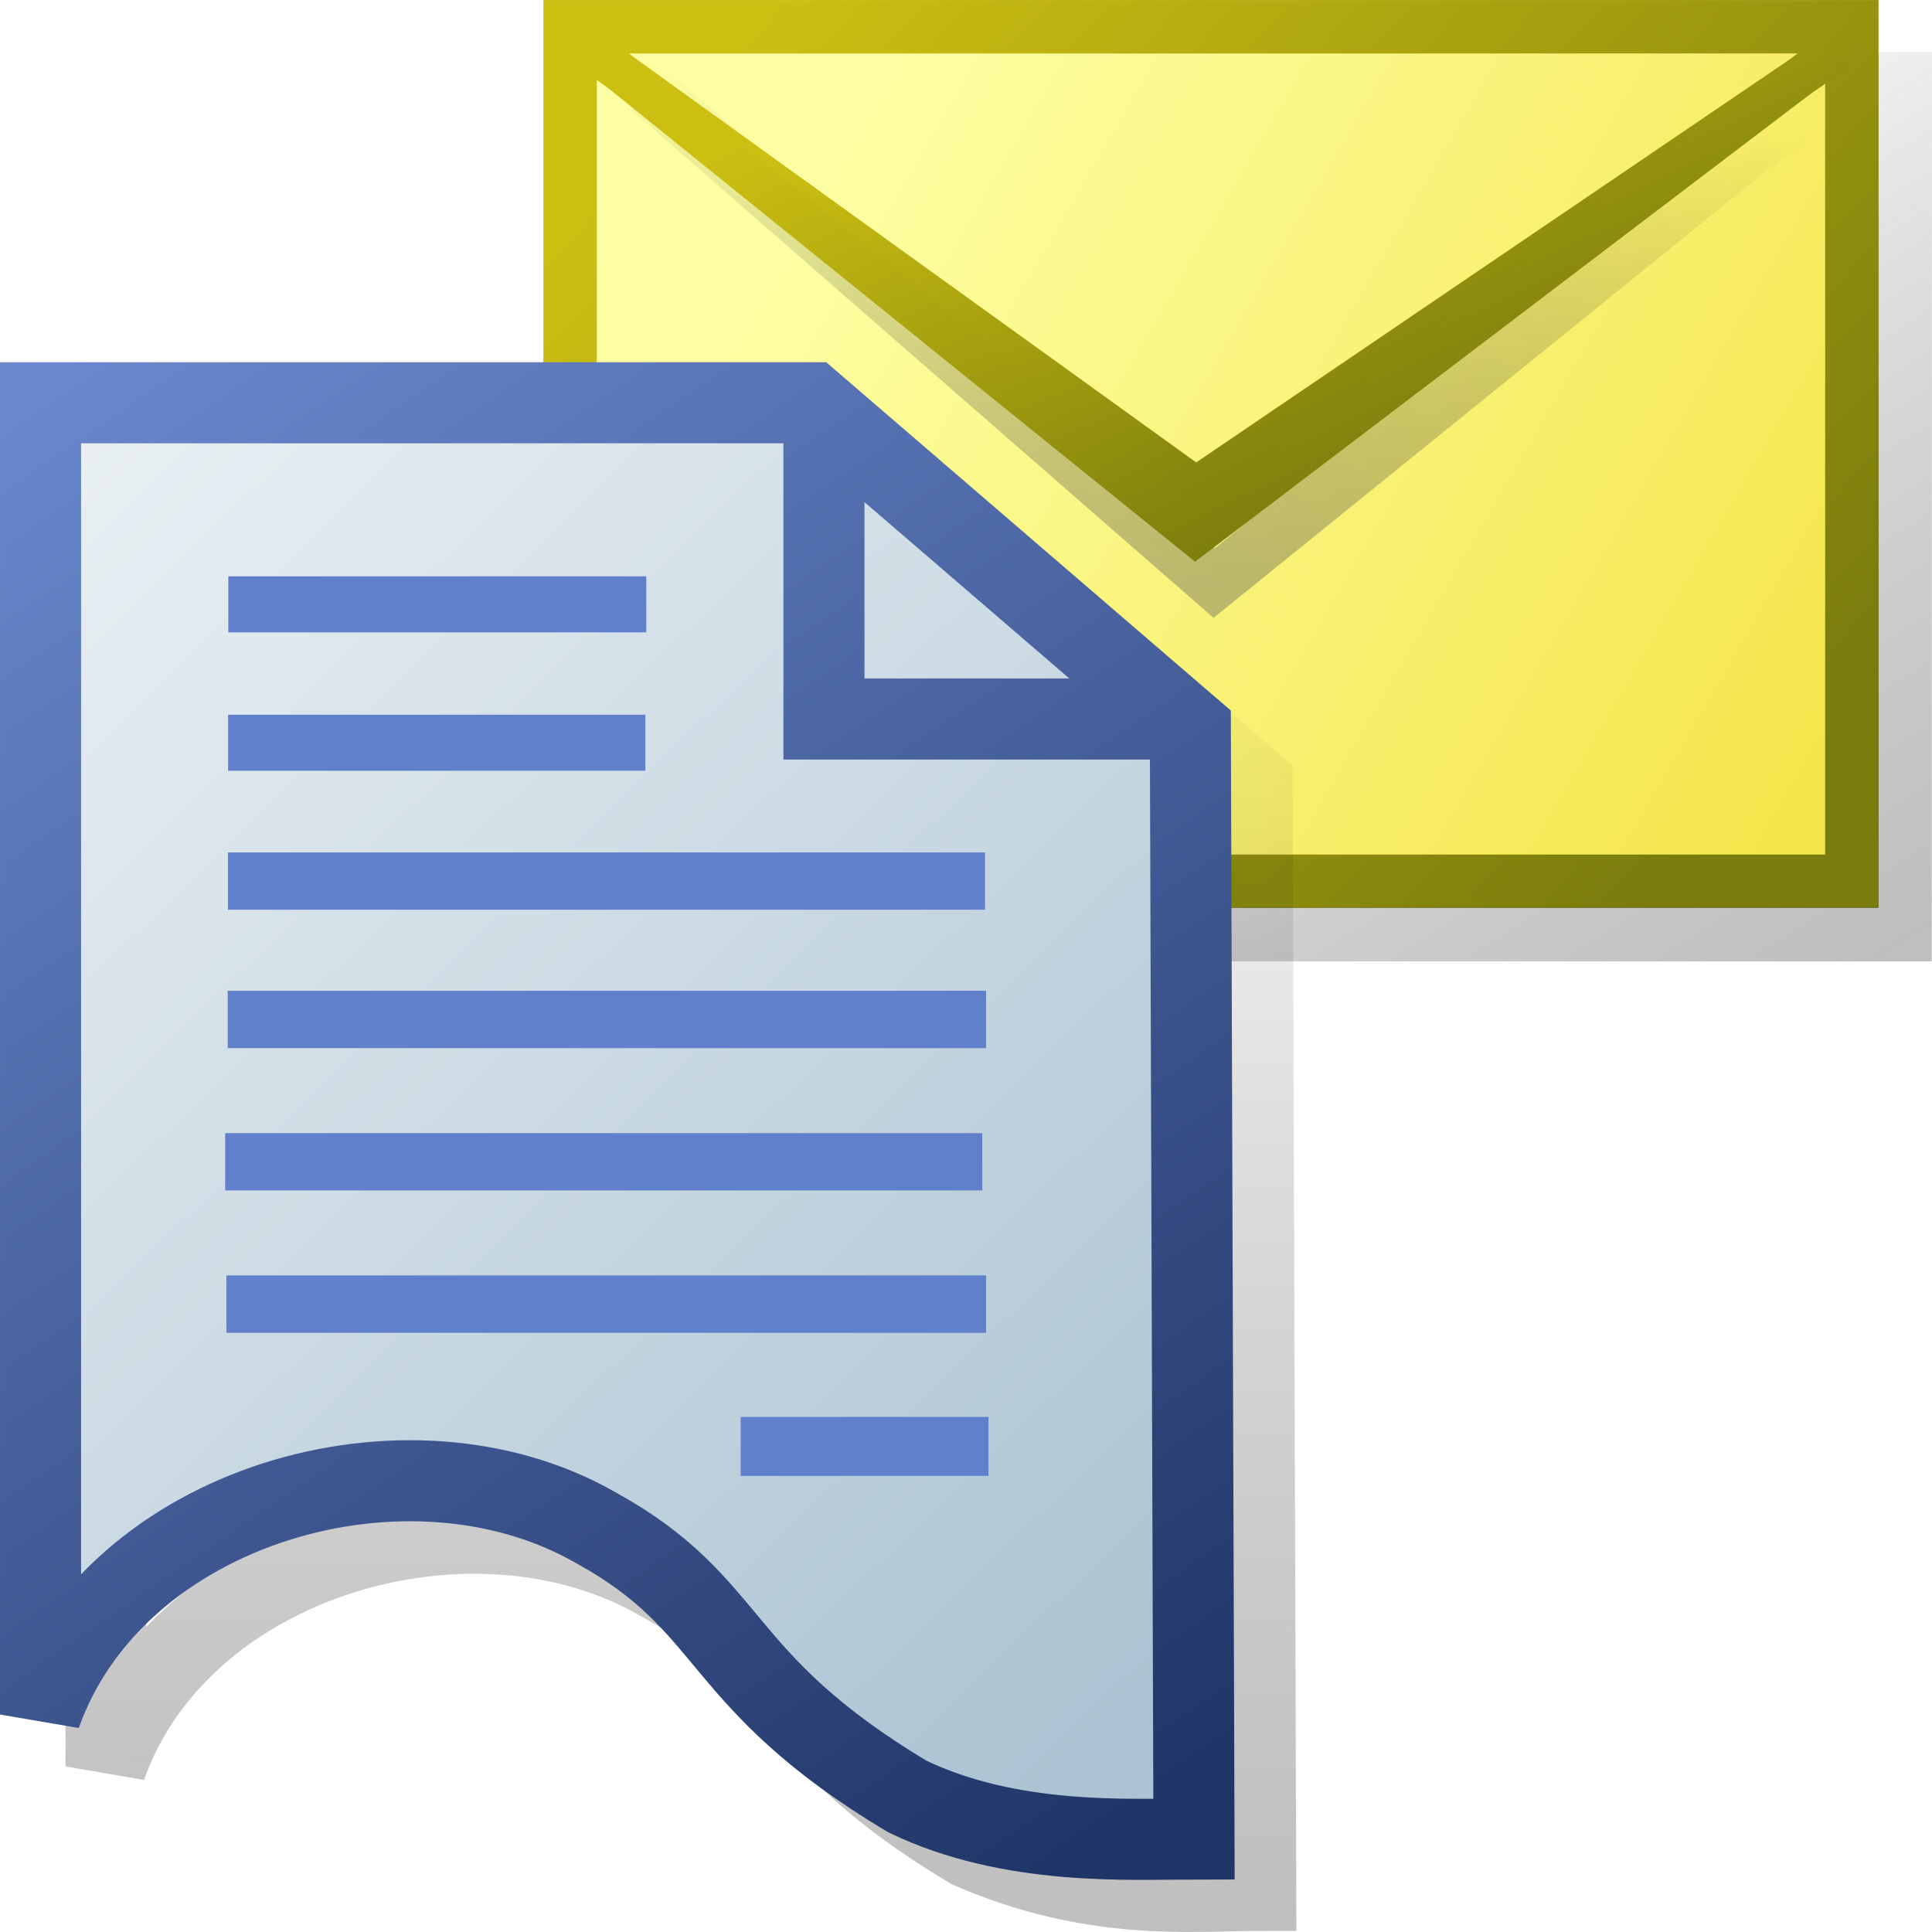
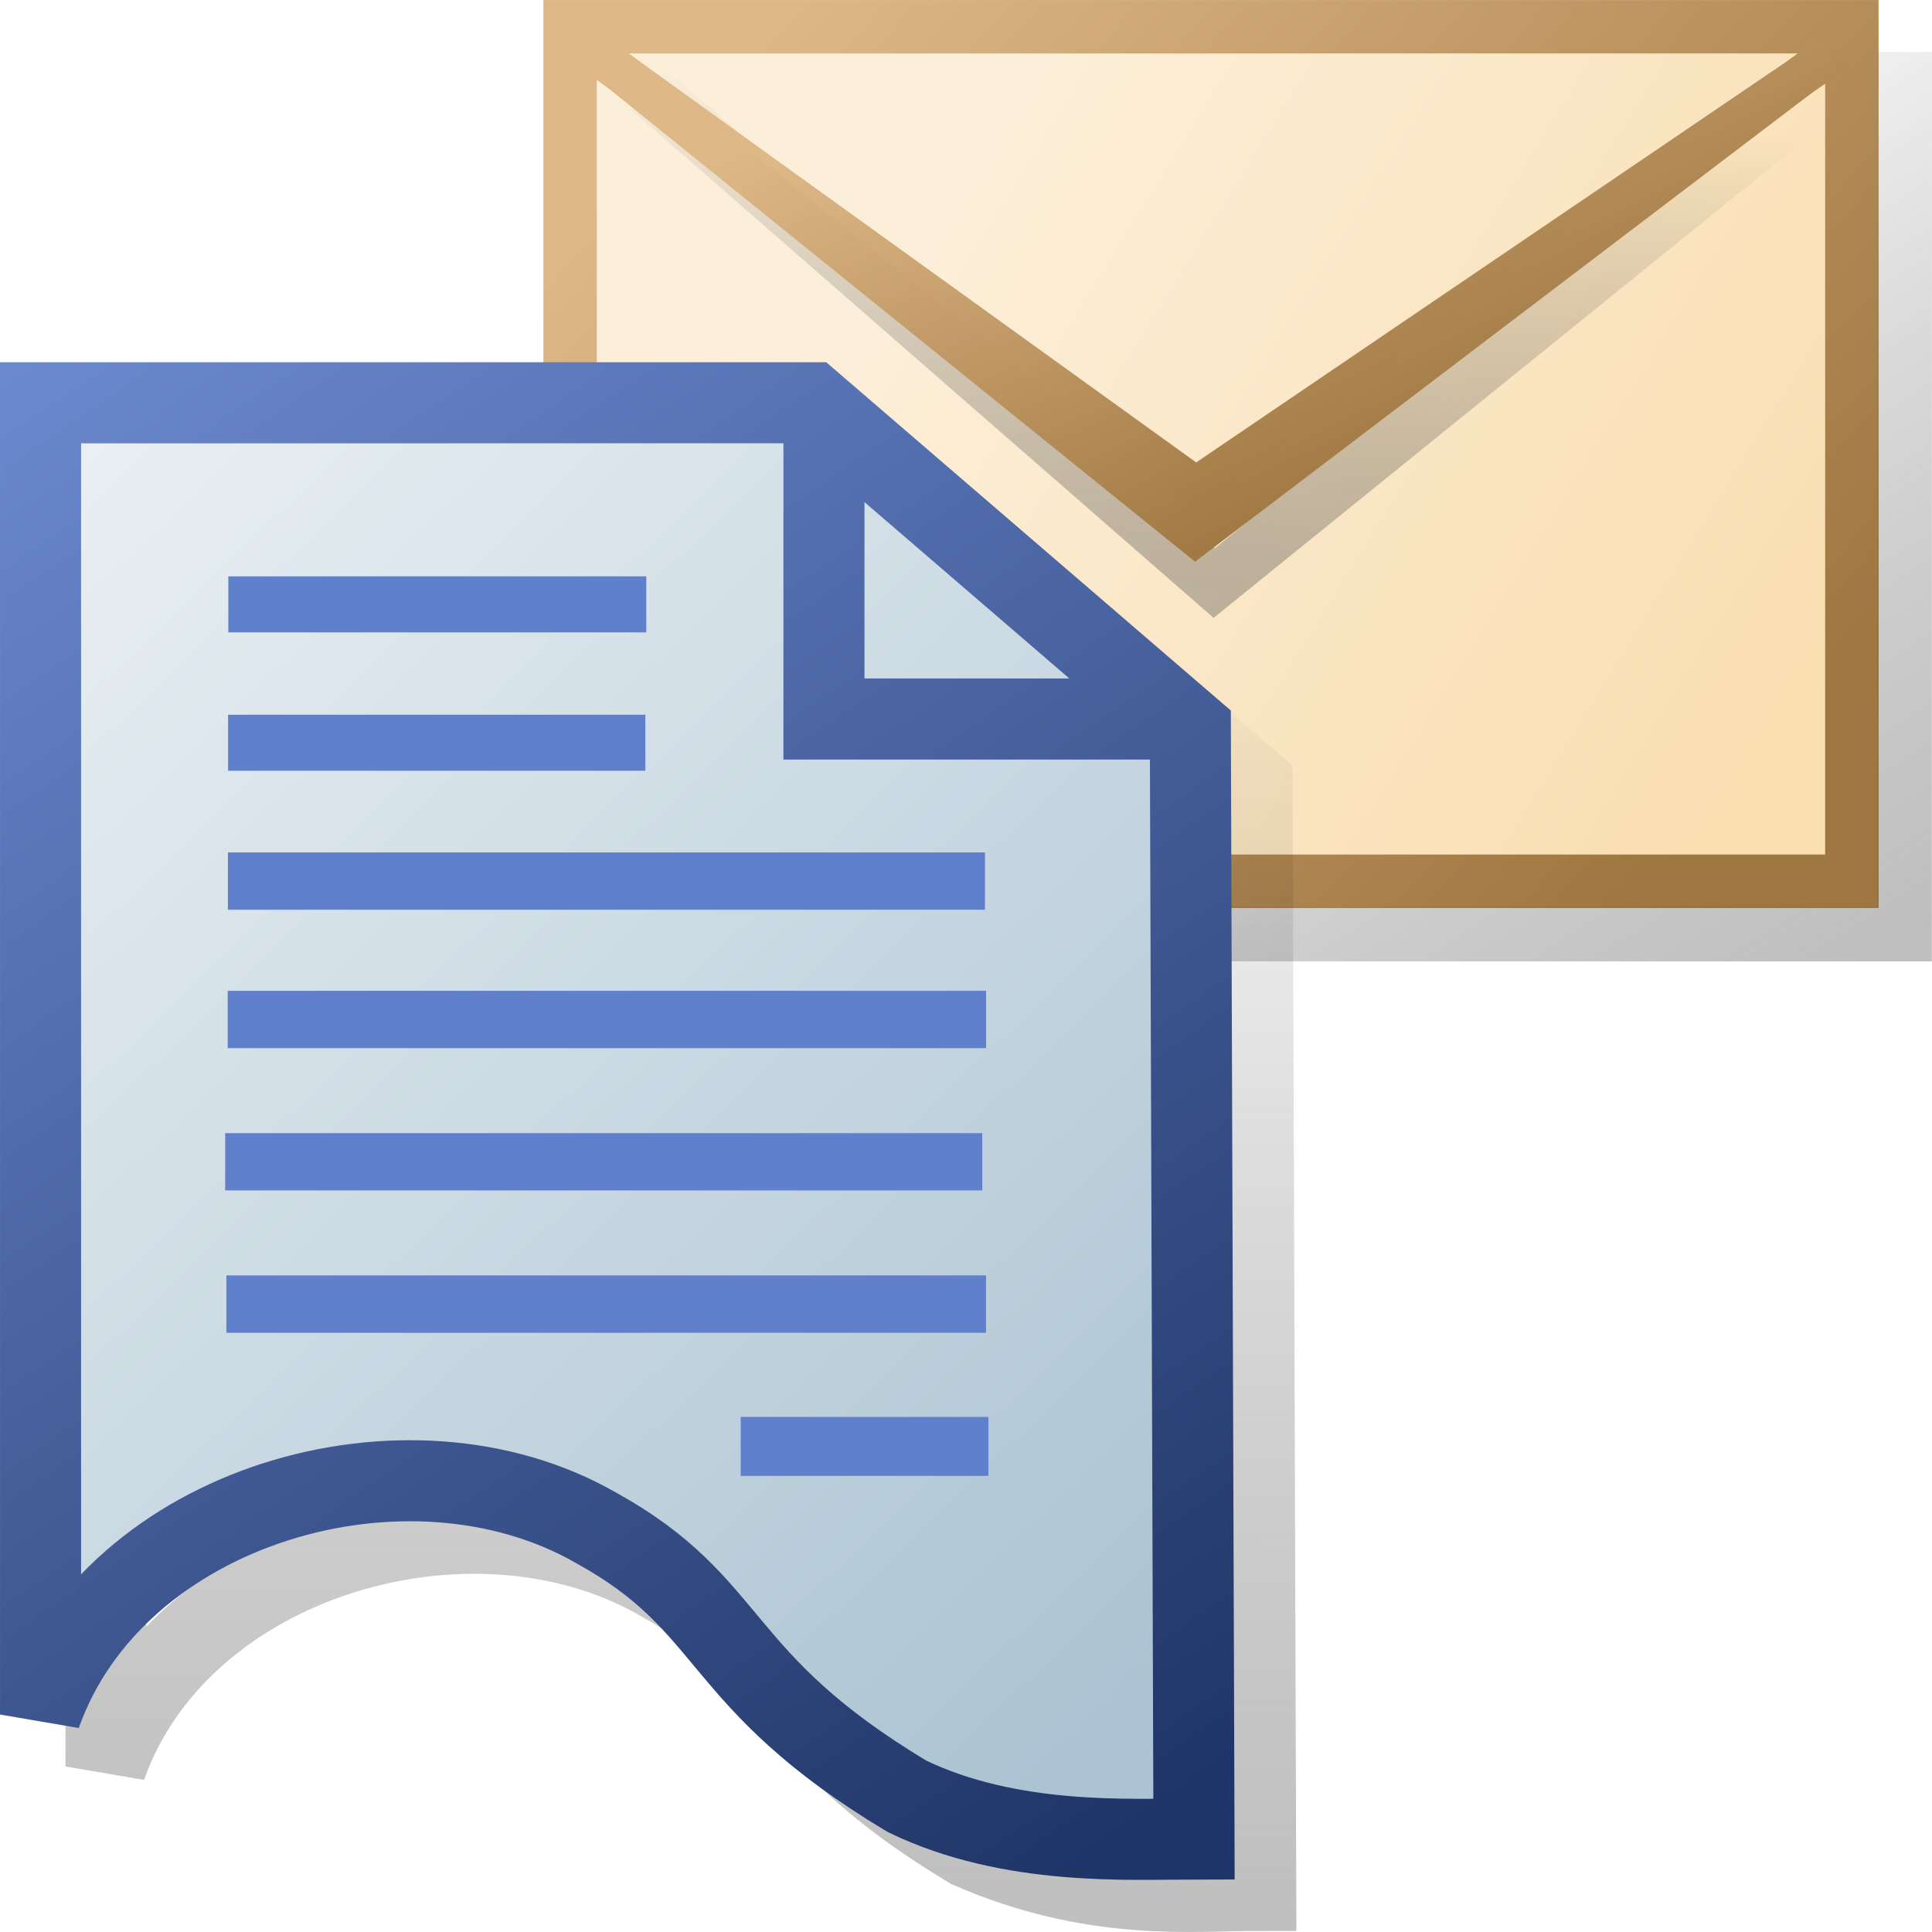
<svg xmlns="http://www.w3.org/2000/svg" xmlns:ns2="http://www.openswatchbook.org/uri/2009/osb" xmlns:xlink="http://www.w3.org/1999/xlink" width="64px" height="64px" id="svg2985" version="1.1">
  <defs id="defs2987">
+     <linearGradient id="linearGradient2141">
+       <stop style="stop-color:#9e7640;stop-opacity:1" offset="0" id="stop2137" />
+       <stop style="stop-color:#deb887;stop-opacity:1" offset="1" id="stop2139" />
+     </linearGradient>
+     <linearGradient id="linearGradient2127">
+       <stop style="stop-color:#a99171;stop-opacity:1" offset="0" id="stop2123" />
+       <stop style="stop-color:#deb887;stop-opacity:1" offset="1" id="stop2125" />
+     </linearGradient>
    <linearGradient id="linearGradient1568">
      <stop style="stop-color:#7a7c0d;stop-opacity:1" offset="0" id="stop1564" />
      <stop style="stop-color:#ccbf12;stop-opacity:1" offset="1" id="stop1566" />
    </linearGradient>
    <linearGradient id="linearGradient4654">
      <stop style="stop-color:#545454;stop-opacity:0.376;" offset="0" id="stop4656" />
      <stop style="stop-color:#000000;stop-opacity:0;" offset="1" id="stop4658" />
    </linearGradient>
    <linearGradient id="linearGradient3764">
-       <stop style="stop-color:#f5e54b;stop-opacity:1" offset="0" id="stop3766" />
-       <stop style="stop-color:#fdffa2;stop-opacity:1" offset="1" id="stop3768" />
+       <stop style="stop-color:#f9deb0;stop-opacity:1" offset="0" id="stop3766" />
+       <stop style="stop-color:#fcefda;stop-opacity:1" offset="1" id="stop3768" />
    </linearGradient>
-     <linearGradient xlink:href="#linearGradient3764" id="linearGradient3770" x1="61.599" y1="59.633" x2="24.202" y2="38.023" gradientUnits="userSpaceOnUse" gradientTransform="matrix(0.8879385,0,0,0.8845473,5.484832,-26.61525)" />
-     <linearGradient xlink:href="#linearGradient1568" id="linearGradient3778" x1="55.545" y1="63.273" x2="21" y2="32" gradientUnits="userSpaceOnUse" gradientTransform="matrix(0.8879385,0,0,0.8845473,5.484832,-26.61525)" />
+     <linearGradient xlink:href="#linearGradient3764" id="linearGradient3770" x1="59.011" y1="59.334" x2="26.491" y2="39.322" gradientUnits="userSpaceOnUse" gradientTransform="matrix(0.8879385,0,0,0.8845473,5.484832,-26.61525)" />
+     <linearGradient xlink:href="#linearGradient2141" id="linearGradient3778" x1="55.545" y1="63.273" x2="21" y2="32" gradientUnits="userSpaceOnUse" gradientTransform="matrix(0.8879385,0,0,0.8845473,5.484832,-26.61525)" />
    <linearGradient xlink:href="#linearGradient4654" id="linearGradient4660" x1="63.815" y1="63.398" x2="45.454" y2="34.539" gradientUnits="userSpaceOnUse" gradientTransform="matrix(0.8806209,0,0,0.8886674,7.096412,-25.31211)" />
    <linearGradient id="linearGradient3784-3">
      <stop style="stop-color:#000000;stop-opacity:0;" offset="0" id="stop3786" />
      <stop style="stop-color:#545454;stop-opacity:0.376;" offset="1" id="stop3788" />
    </linearGradient>
    <linearGradient id="linearGradient3772-9">
      <stop id="stop3774-6" offset="0" style="stop-color:#6c8ad0;stop-opacity:1;" />
      <stop id="stop3776-9" offset="1" style="stop-color:#203567;stop-opacity:1;" />
    </linearGradient>
    <linearGradient id="linearGradient5375">
      <stop style="stop-color:#eef3f6;stop-opacity:1;" offset="0" id="stop5377" />
      <stop style="stop-color:#abc3d2;stop-opacity:1;" offset="1" id="stop5379" />
    </linearGradient>
    <linearGradient id="linearGradient5347" ns2:paint="gradient">
      <stop style="stop-color:#000000;stop-opacity:1;" offset="0" id="stop5349" />
      <stop style="stop-color:#000000;stop-opacity:0;" offset="1" id="stop5351" />
    </linearGradient>
    <linearGradient xlink:href="#linearGradient3784-3" id="linearGradient3228" gradientUnits="userSpaceOnUse" gradientTransform="matrix(0.9872763,0,0,0.9806623,1.304937,20.85202)" x1="43.246" y1="1010.727" x2="43.41" y2="1051.991" />
    <linearGradient xlink:href="#linearGradient5375" id="linearGradient3230" gradientUnits="userSpaceOnUse" gradientTransform="matrix(0.9769604,0,0,0.9704157,0.06440567,30.01398)" spreadMethod="pad" x1="4.25" y1="1003.462" x2="42.709" y2="1043.084" />
    <linearGradient xlink:href="#linearGradient3772-9" id="linearGradient3232" gradientUnits="userSpaceOnUse" gradientTransform="matrix(0.9769604,0,0,0.9704157,0.06440567,30.01398)" x1="4.25" y1="1003.462" x2="37.46" y2="1051.481" />
-     <linearGradient xlink:href="#linearGradient1568" id="linearGradient1493" x1="39.846" y1="19.744" x2="30.753" y2="1.119" gradientUnits="userSpaceOnUse" gradientTransform="matrix(0.8846305,0,0,0.8846305,7.382824,1.7367439e-4)" />
-     <linearGradient xlink:href="#linearGradient1568" id="linearGradient1509" x1="38.514" y1="20.935" x2="29.049" y2="0.838" gradientUnits="userSpaceOnUse" gradientTransform="matrix(0.8846305,0,0,0.8846305,7.382824,1.7367439e-4)" />
+     <linearGradient xlink:href="#linearGradient2141" id="linearGradient1493" x1="39.846" y1="19.744" x2="30.753" y2="1.119" gradientUnits="userSpaceOnUse" gradientTransform="matrix(0.8846305,0,0,0.8846305,7.382824,1.7367439e-4)" />
+     <linearGradient xlink:href="#linearGradient2141" id="linearGradient1509" x1="38.514" y1="20.935" x2="29.049" y2="0.838" gradientUnits="userSpaceOnUse" gradientTransform="matrix(0.8846305,0,0,0.8846305,7.382824,1.7367439e-4)" />
    <linearGradient xlink:href="#linearGradient3784-3" id="linearGradient1519" x1="39.002" y1="3.851" x2="37.879" y2="22.103" gradientUnits="userSpaceOnUse" gradientTransform="matrix(0.8846305,0,0,0.8846305,7.382824,1.7367439e-4)" />
  </defs>
  <g id="layer1">
    <rect style="fill:url(#linearGradient3770);fill-opacity:1;fill-rule:nonzero;stroke:url(#linearGradient3778);stroke-width:1.769;stroke-linecap:butt;stroke-linejoin:miter;stroke-miterlimit:4;stroke-dasharray:none;stroke-dashoffset:8.55;stroke-opacity:1" id="rect3833" width="42.46" height="28.306" x="18.885" y="0.886" />
    <path style="fill:none;stroke:url(#linearGradient4660);stroke-width:1.796;stroke-linecap:square;stroke-linejoin:miter;stroke-miterlimit:4;stroke-dasharray:none;stroke-opacity:1" d="m 20.666,30.949 h 42.43 l 0.006,-28.331" id="path3789" />
    <path style="fill:none;stroke:url(#linearGradient1519);stroke-width:1.769;stroke-linecap:butt;stroke-linejoin:miter;stroke-miterlimit:4;stroke-dasharray:none;stroke-opacity:1" d="M 21.496,2.971 40.223,19.313 61.686,1.955" id="path1511" />
    <path style="fill:none;stroke:url(#linearGradient1493);stroke-width:1.327;stroke-linecap:butt;stroke-linejoin:miter;stroke-miterlimit:4;stroke-dasharray:none;stroke-opacity:1" d="M 19.357,1.533 39.614,16.128 60.864,1.699" id="path1485" />
    <path style="fill:none;stroke:url(#linearGradient1509);stroke-width:1.327;stroke-linecap:butt;stroke-linejoin:miter;stroke-miterlimit:4;stroke-dasharray:none;stroke-opacity:1" d="M 19.712,1.714 39.6,17.764 60.571,1.825" id="path1495" />
    <g id="layer1-0" transform="matrix(1.085,0,0,1.085,-4.339997,-1077.732)" style="display:inline">
      <path d="m 31.079,1007.463 v 9.469 H 42.232 M 7.234,1007.306 v 39.927 c 2.251,-6.38 11.164,-8.982 16.91,-5.681 4.278,2.357 3.54,4.616 9.462,8.171 3.783,1.652 6.821,1.298 8.736,1.298 l -0.11,-33.779 -11.542,-9.935 z" style="fill:none;stroke:url(#linearGradient3228);stroke-width:2.468;stroke-linecap:butt;stroke-linejoin:miter;stroke-miterlimit:4;stroke-dasharray:none;stroke-opacity:1" id="path3792" />
      <path id="path3849" style="fill:url(#linearGradient3230);fill-opacity:1;stroke:url(#linearGradient3232);stroke-width:2.475;stroke-linecap:butt;stroke-linejoin:miter;stroke-miterlimit:4;stroke-dasharray:none;stroke-opacity:1" d="m 29.156,1005.756 v 9.498 h 11.188 m -35.106,-9.655 v 40.049 c 2.258,-6.4 11.198,-9.01 16.962,-5.699 4.291,2.365 3.551,4.63 9.491,8.196 3.17,1.533 6.842,1.302 8.763,1.302 l -0.111,-33.883 -11.577,-9.966 z" />
      <path style="fill:none;stroke:#6080cc;stroke-width:1.749;stroke-linecap:butt;stroke-linejoin:miter;stroke-miterlimit:4;stroke-dasharray:none;stroke-dashoffset:0;stroke-opacity:1" d="M 34.073,1020.202 H 10.958" id="path3862" />
      <path style="fill:none;stroke:#6080cc;stroke-width:1.71;stroke-linecap:butt;stroke-linejoin:miter;stroke-miterlimit:4;stroke-dasharray:none;stroke-dashoffset:0;stroke-opacity:1" d="M 23.704,1015.978 H 10.964" id="path3864" />
      <path style="fill:none;stroke:#6080cc;stroke-width:1.751;stroke-linecap:butt;stroke-linejoin:miter;stroke-miterlimit:4;stroke-dasharray:none;stroke-dashoffset:0;stroke-opacity:1" d="M 10.952,1024.427 H 34.106" id="path3866" />
      <path style="fill:none;stroke:#6080cc;stroke-width:1.749;stroke-linecap:butt;stroke-linejoin:miter;stroke-miterlimit:4;stroke-dasharray:none;stroke-dashoffset:0;stroke-opacity:1" d="M 10.875,1028.772 H 33.99" id="path3868" />
      <path style="fill:none;stroke:#6080cc;stroke-width:1.752;stroke-linecap:butt;stroke-linejoin:miter;stroke-miterlimit:4;stroke-dasharray:none;stroke-dashoffset:0;stroke-opacity:1" d="M 10.912,1033.117 H 34.105" id="path3870" />
      <path style="fill:none;stroke:#6080cc;stroke-width:1.711;stroke-linecap:butt;stroke-linejoin:miter;stroke-miterlimit:4;stroke-dasharray:none;stroke-dashoffset:0;stroke-opacity:1" d="M 10.971,1011.753 H 23.732" id="path3916" />
      <path style="fill:none;stroke:#6080cc;stroke-width:1.8;stroke-linecap:butt;stroke-linejoin:miter;stroke-miterlimit:4;stroke-dasharray:none;stroke-dashoffset:0;stroke-opacity:1" d="M 34.178,1037.462 H 26.614" id="path3918" />
    </g>
  </g>
</svg>
